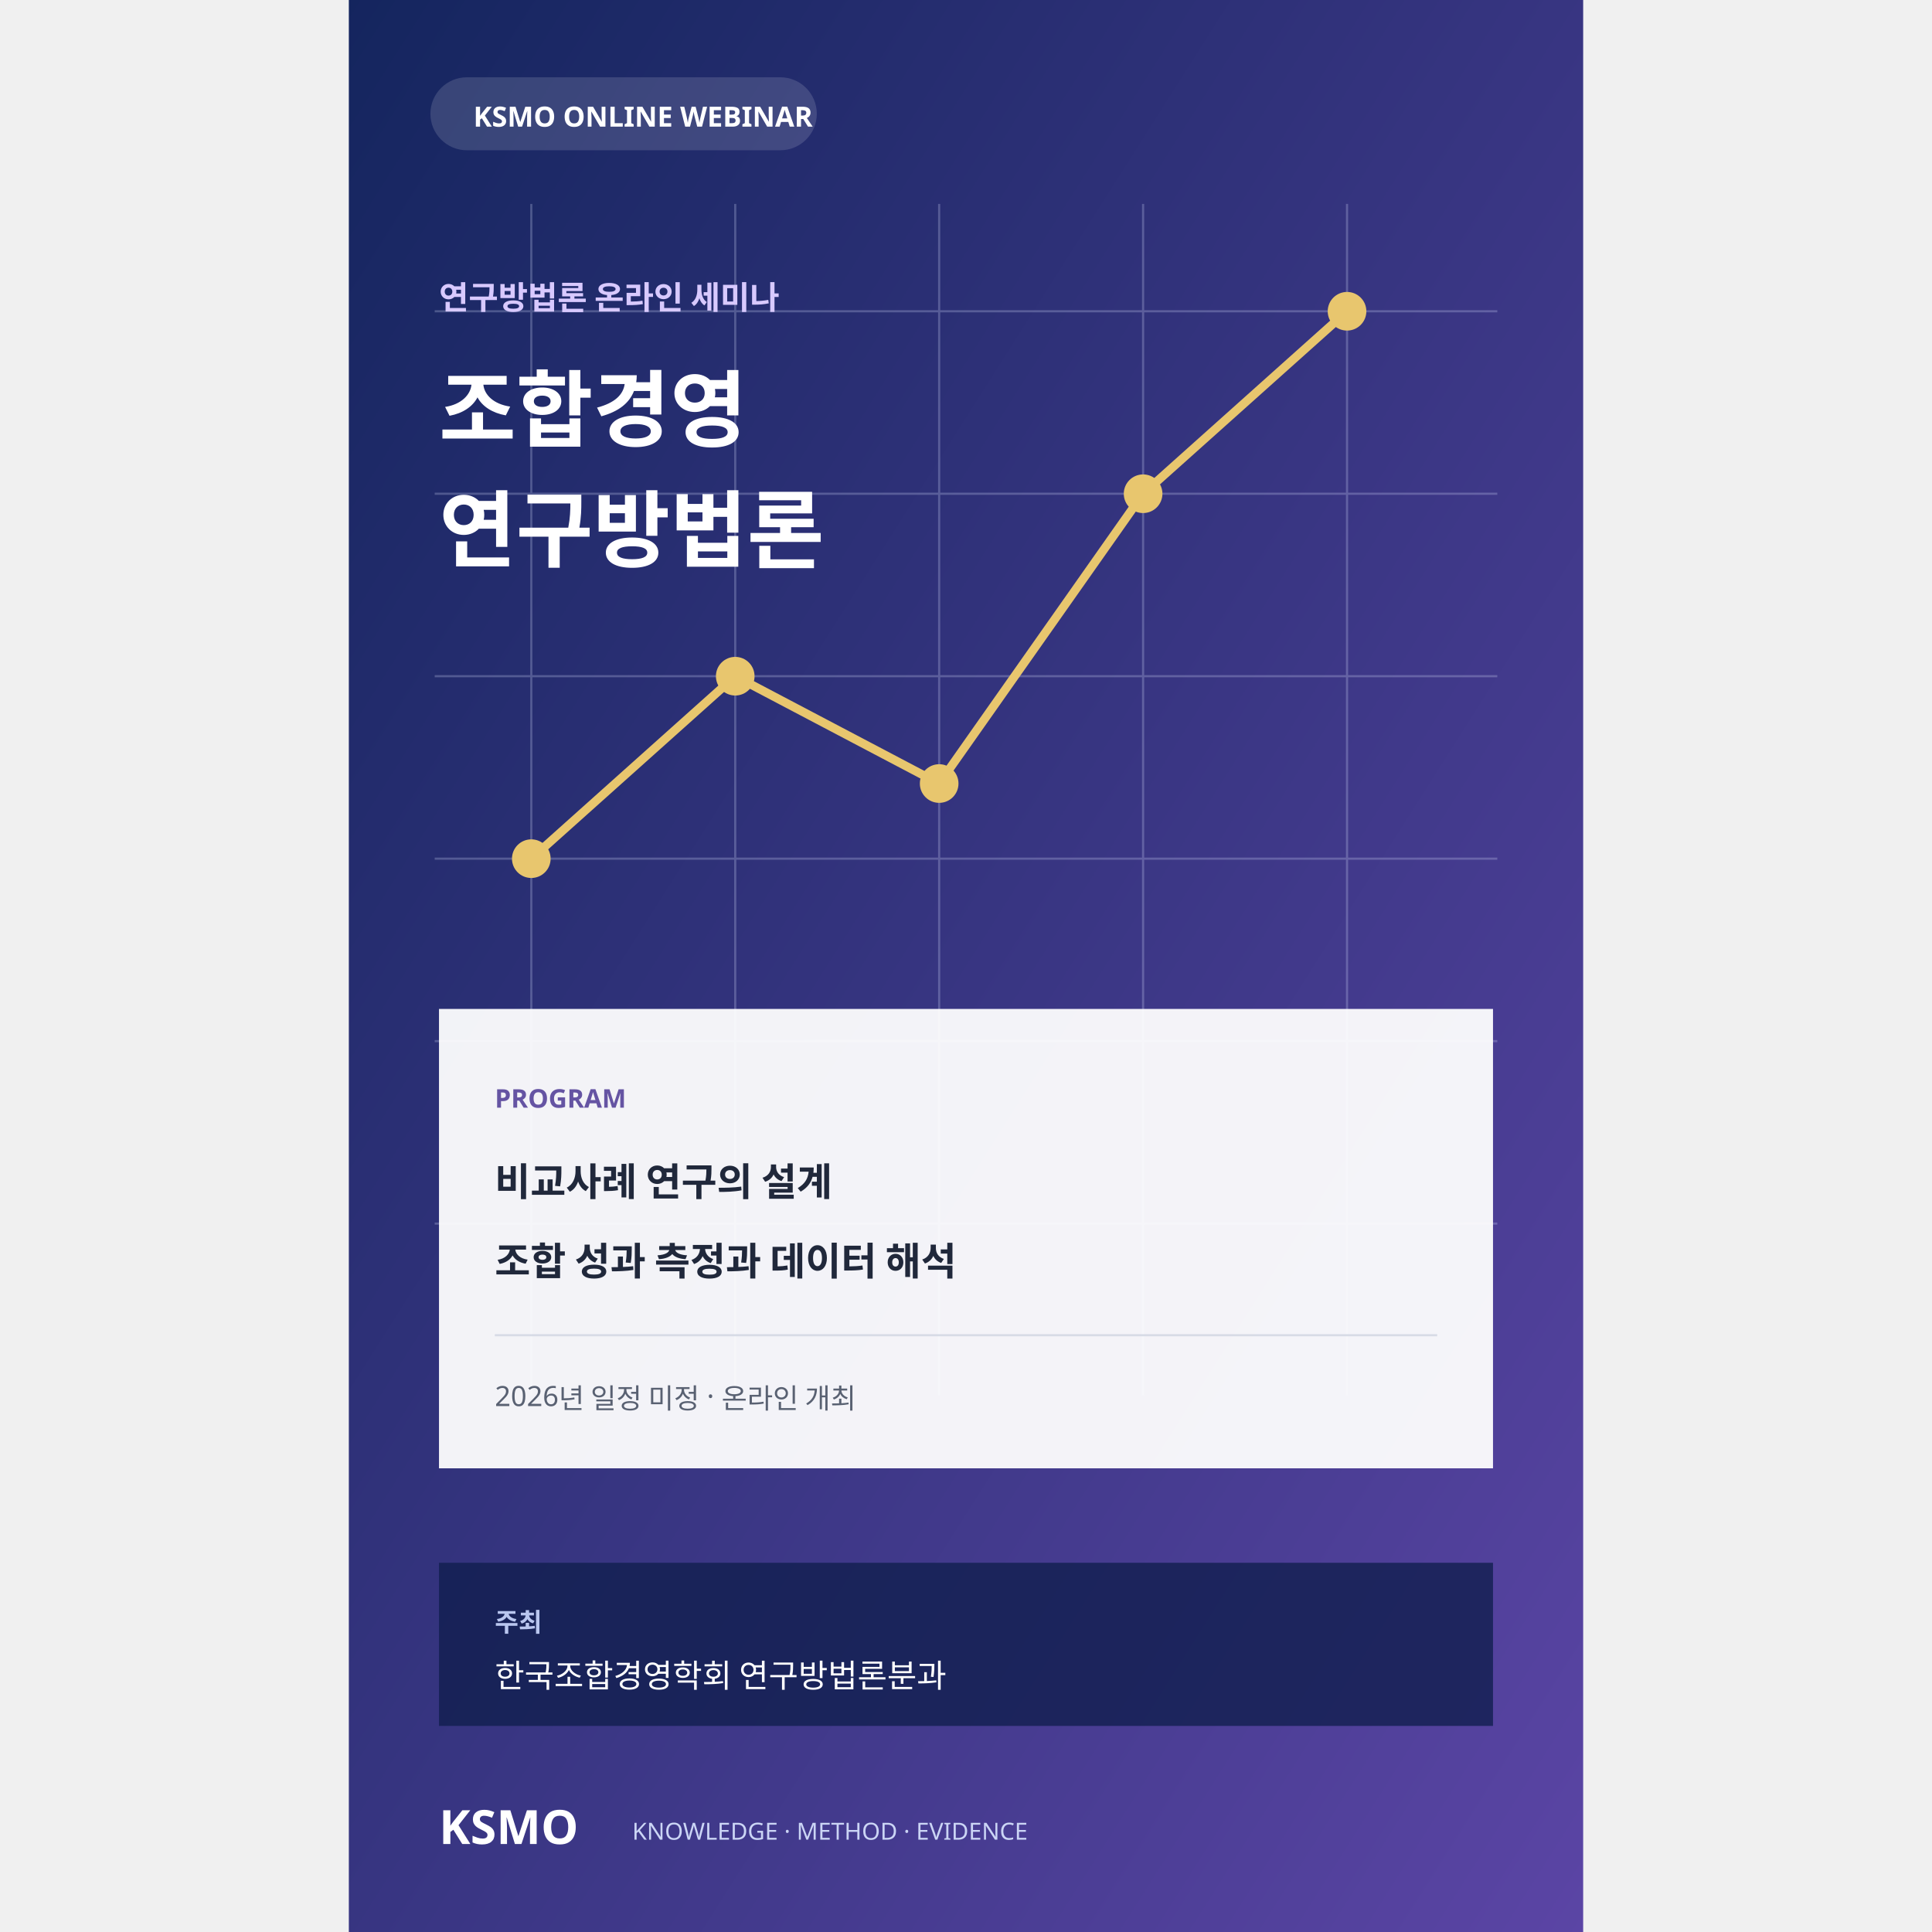
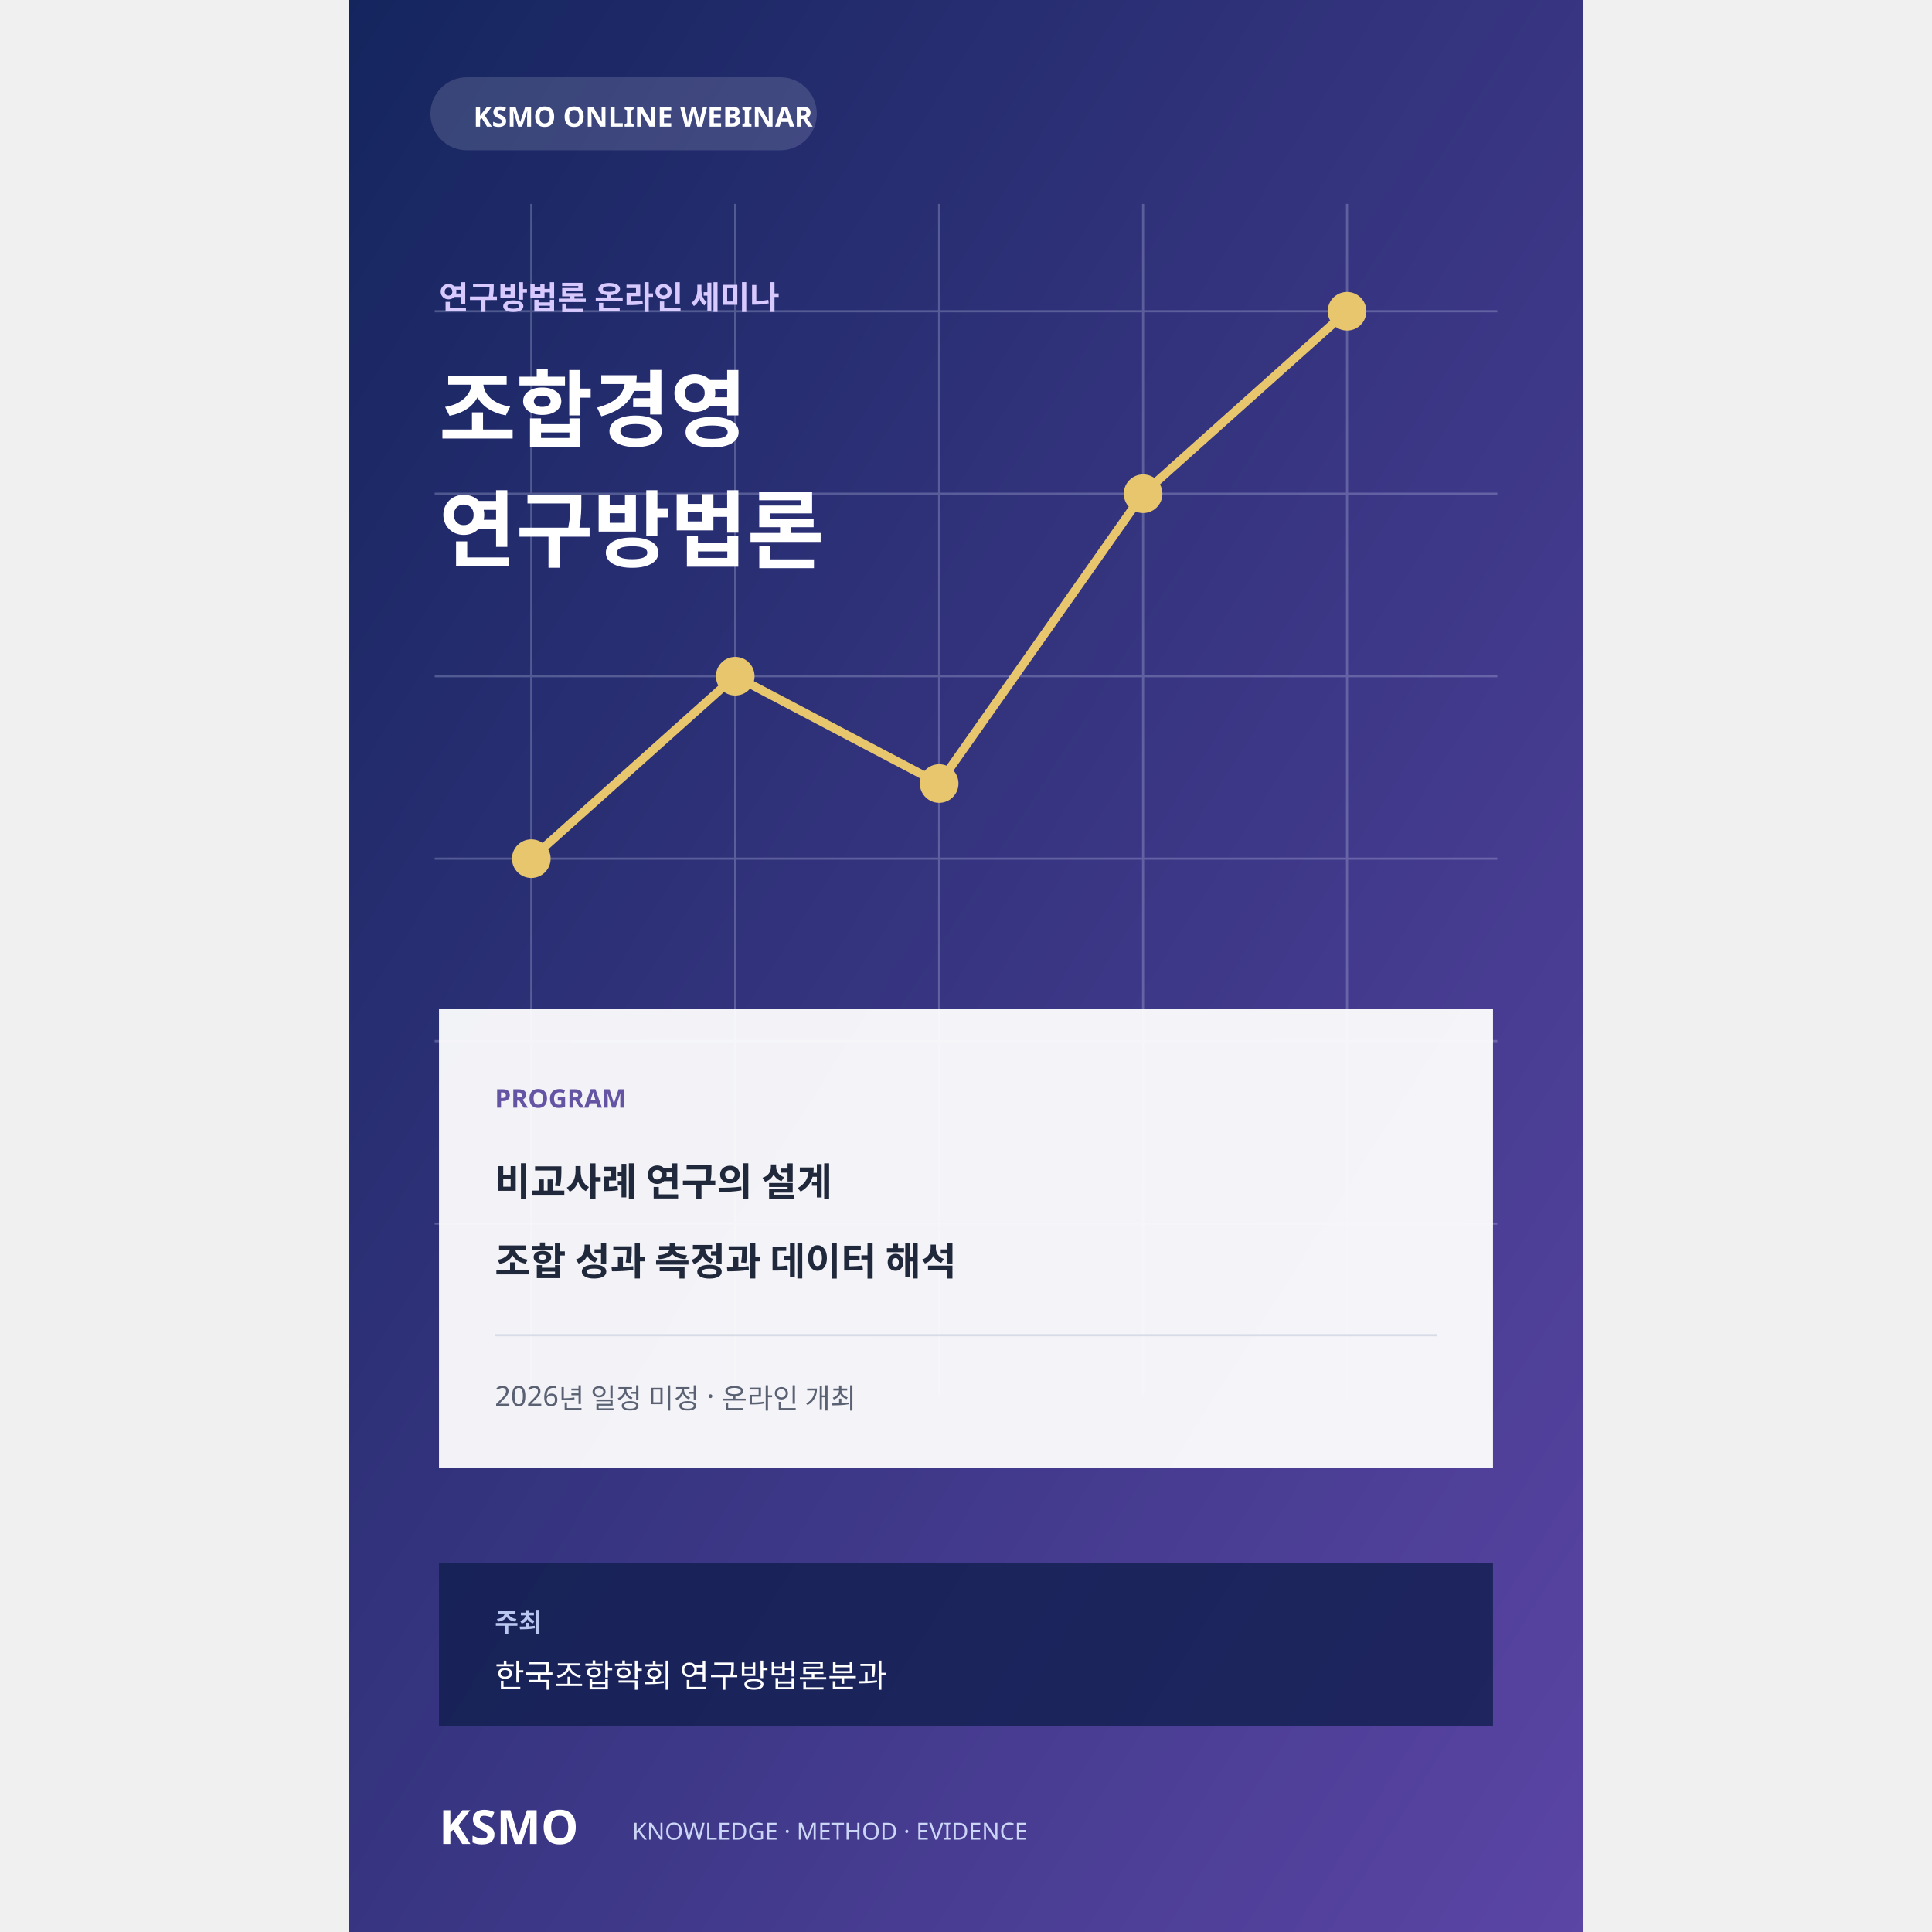
<svg xmlns="http://www.w3.org/2000/svg" width="900" height="900" viewBox="0 0 900 900">
  <g transform="translate(162.5 0)">
    <rect width="575" height="900" fill="#eef1f8" />
    <rect width="575" height="900" fill="url(#g)" />
    <defs>
      <linearGradient id="g" x1="0" y1="0" x2="1" y2="1">
        <stop stop-color="#14255e" />
        <stop offset="1" stop-color="#5b45a5" />
      </linearGradient>
    </defs>
    <g opacity=".25" stroke="#dce4ff" fill="none">
      <path d="M40 145H535M40 230H535M40 315H535M40 400H535M40 485H535M40 570H535" />
      <path d="M85 95V650M180 95V650M275 95V650M370 95V650M465 95V650" />
    </g>
    <g fill="#e8c66e">
      <circle cx="85" cy="400" r="9" />
      <circle cx="180" cy="315" r="9" />
      <circle cx="275" cy="365" r="9" />
      <circle cx="370" cy="230" r="9" />
      <circle cx="465" cy="145" r="9" />
    </g>
    <path d="M85 400L180 315L275 365L370 230L465 145" fill="none" stroke="#e8c66e" stroke-width="4" />
    <rect x="38" y="36" width="180" height="34" rx="17" fill="#fff" opacity=".14" />
    <text x="58" y="59" font-family="Noto Sans KR,Apple SD Gothic Neo,sans-serif" font-size="13" font-weight="700" fill="#fff">KSMO ONLINE WEBINAR</text>
    <text x="42" y="144" font-family="Noto Sans KR,Apple SD Gothic Neo,sans-serif" font-size="15" font-weight="700" fill="#d8c9ff">연구방법론 온라인 세미나</text>
    <text x="42" y="205" font-family="Noto Sans KR,Apple SD Gothic Neo,sans-serif" font-size="39" font-weight="800" fill="#fff">
      <tspan x="42">조합경영</tspan>
      <tspan x="42" dy="56">연구방법론</tspan>
    </text>
    <rect x="42" y="470" width="491" height="214" fill="#fff" opacity=".94" />
    <text x="68" y="516" font-family="Noto Sans KR,Apple SD Gothic Neo,sans-serif" font-size="12" font-weight="700" fill="#6554a3">PROGRAM</text>
    <text x="68" y="557" font-family="Noto Sans KR,Apple SD Gothic Neo,sans-serif" font-size="18" font-weight="700" fill="#20283b">비교사례 연구의 설계</text>
    <text x="68" y="594" font-family="Noto Sans KR,Apple SD Gothic Neo,sans-serif" font-size="18" font-weight="700" fill="#20283b">조합 성과 측정과 데이터 해석</text>
    <line x1="68" y1="622" x2="507" y2="622" stroke="#d7dbe6" />
    <text x="68" y="655" font-family="Noto Sans KR,Apple SD Gothic Neo,sans-serif" font-size="13" fill="#596172">2026년 일정 미정 · 온라인 개최</text>
    <rect x="42" y="728" width="491" height="76" fill="#0f1d4d" opacity=".78" />
    <text x="68" y="760" font-family="Noto Sans KR,Apple SD Gothic Neo,sans-serif" font-size="12" font-weight="700" fill="#b9c6ef">주최</text>
-     <text x="68" y="786" font-family="Noto Sans KR,Apple SD Gothic Neo,sans-serif" font-size="15" fill="#fff">한국조합경영학회 연구방법론분과</text>
+     <text x="68" y="786" font-family="Noto Sans KR,Apple SD Gothic Neo,sans-serif" font-size="15" fill="#fff">한국조합학회 연구방법론분과</text>
    <text x="42" y="859" font-family="Noto Sans KR,Apple SD Gothic Neo,sans-serif" font-size="22" font-weight="800" fill="#fff">KSMO</text>
    <text x="132" y="857" font-family="Noto Sans KR,Apple SD Gothic Neo,sans-serif" font-size="11" fill="#cbd5f5">KNOWLEDGE · METHOD · EVIDENCE</text>
  </g>
</svg>
